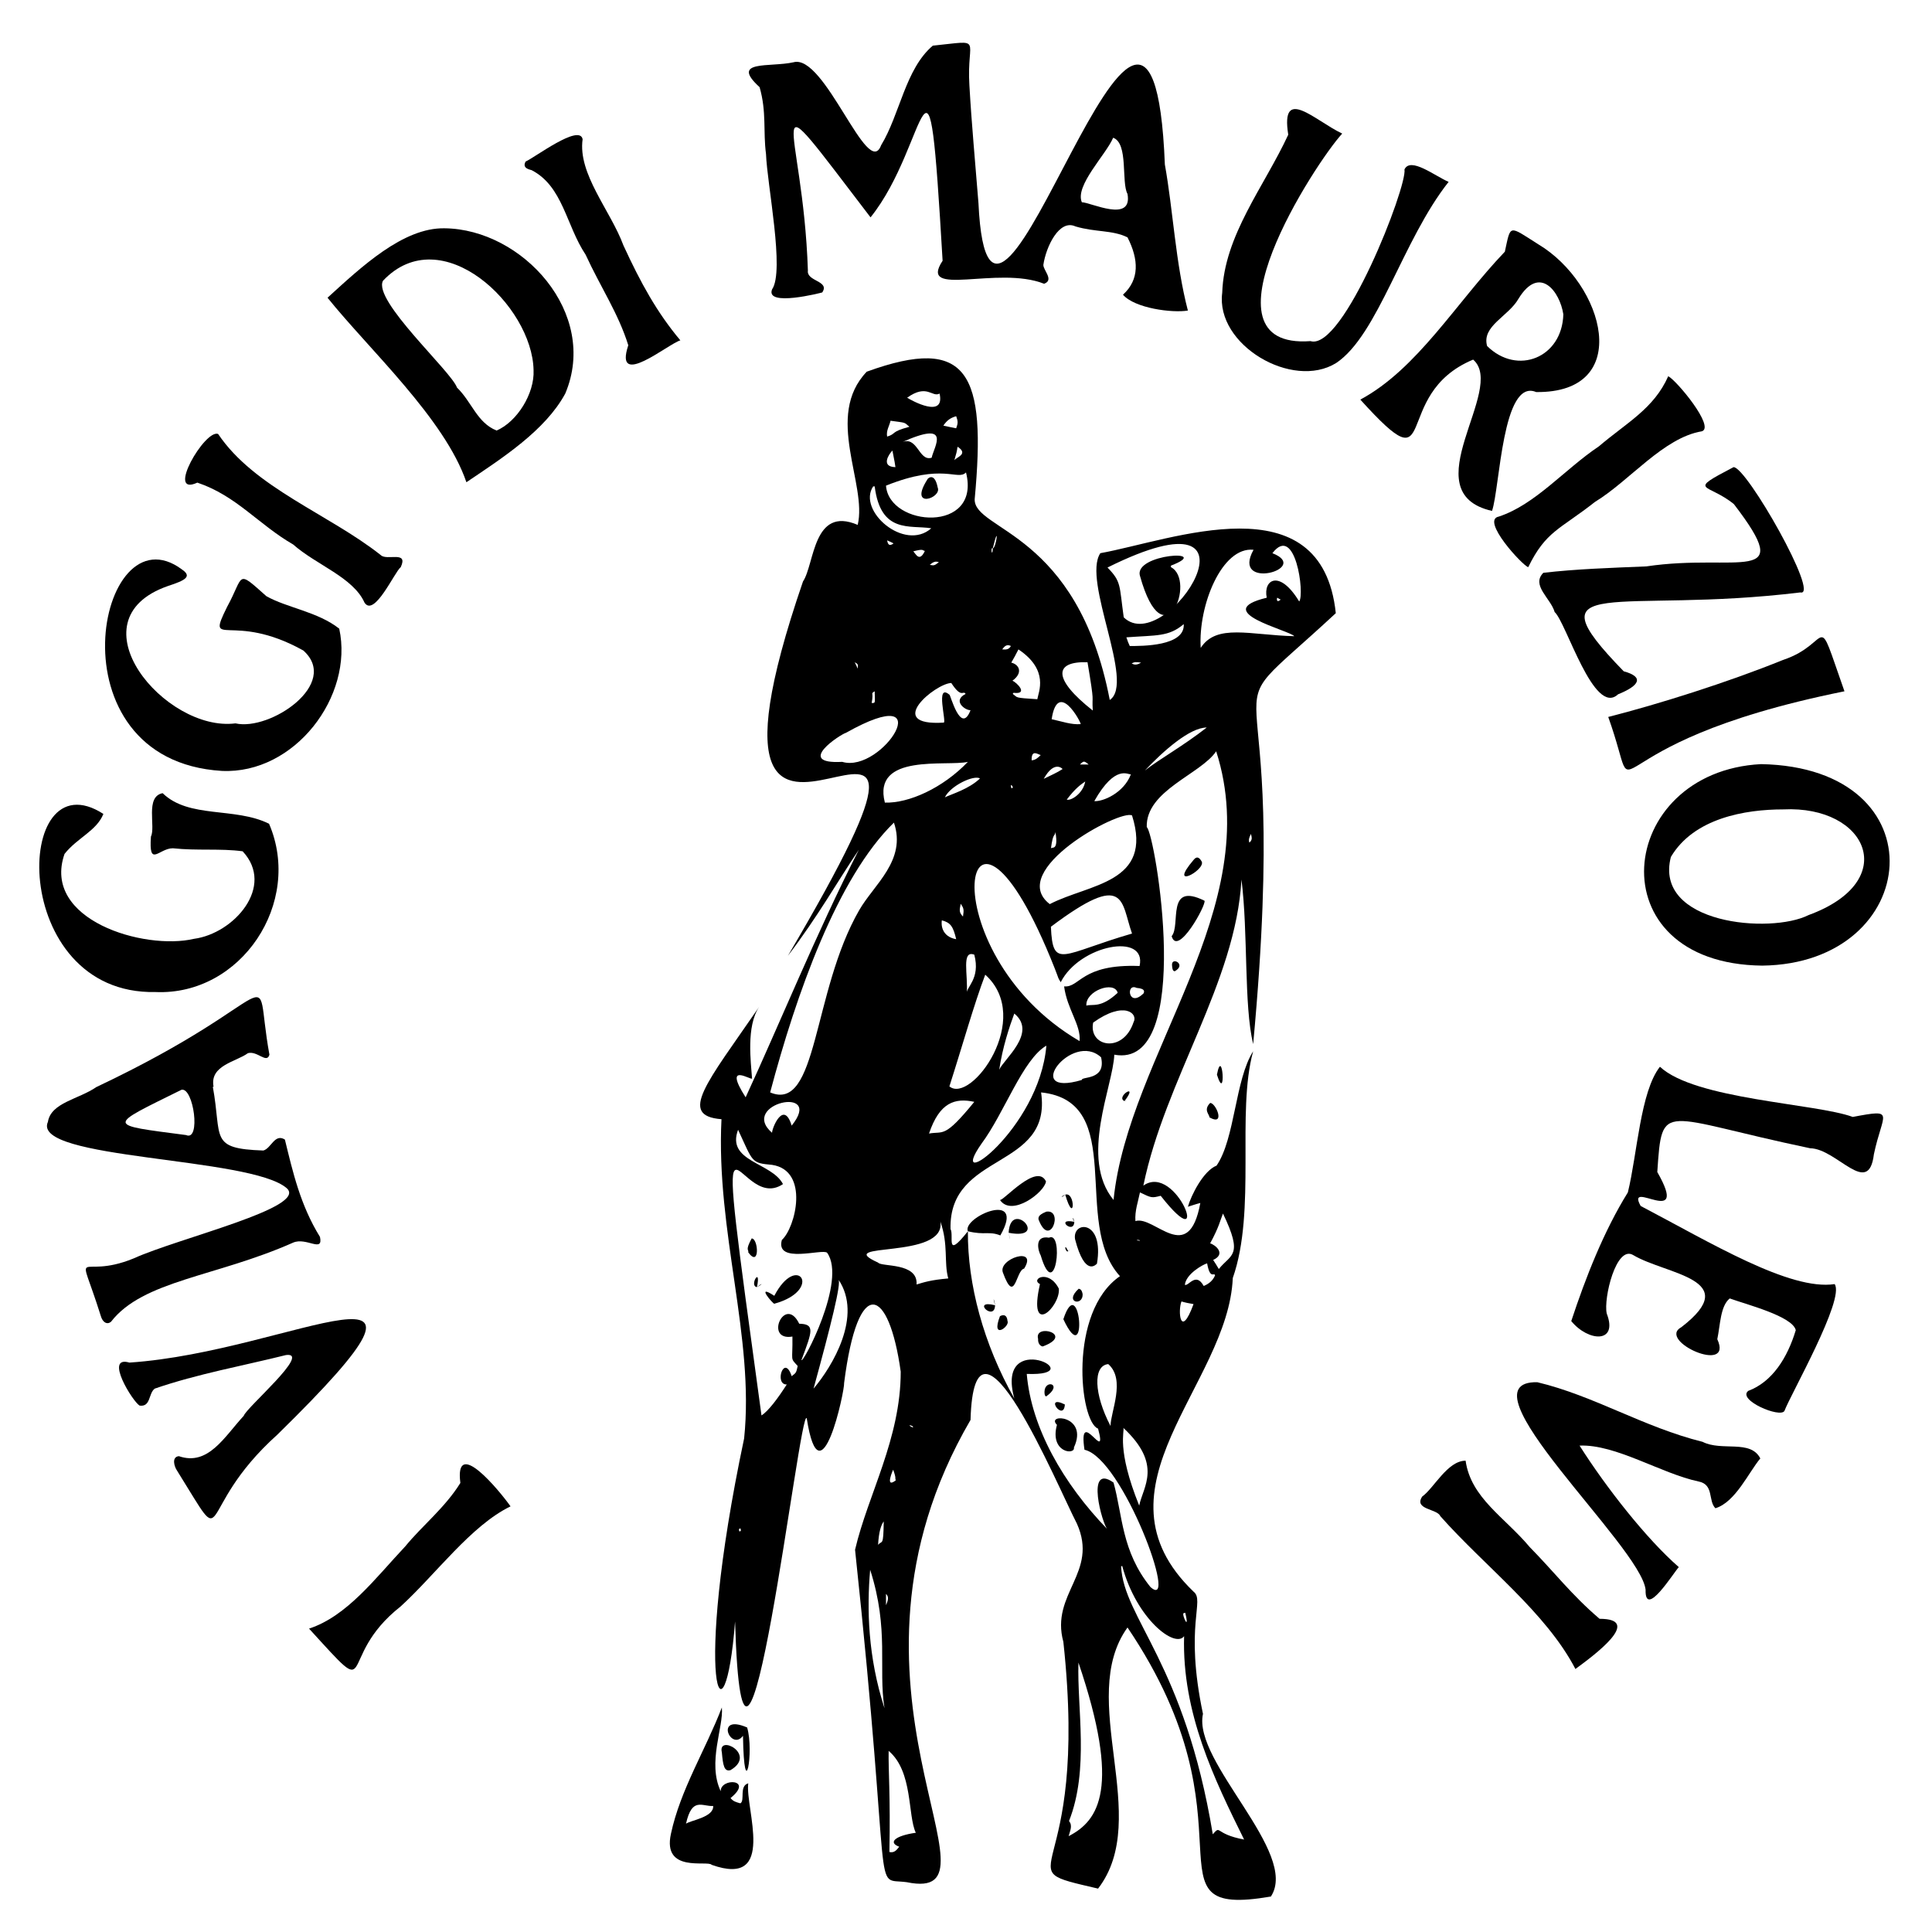
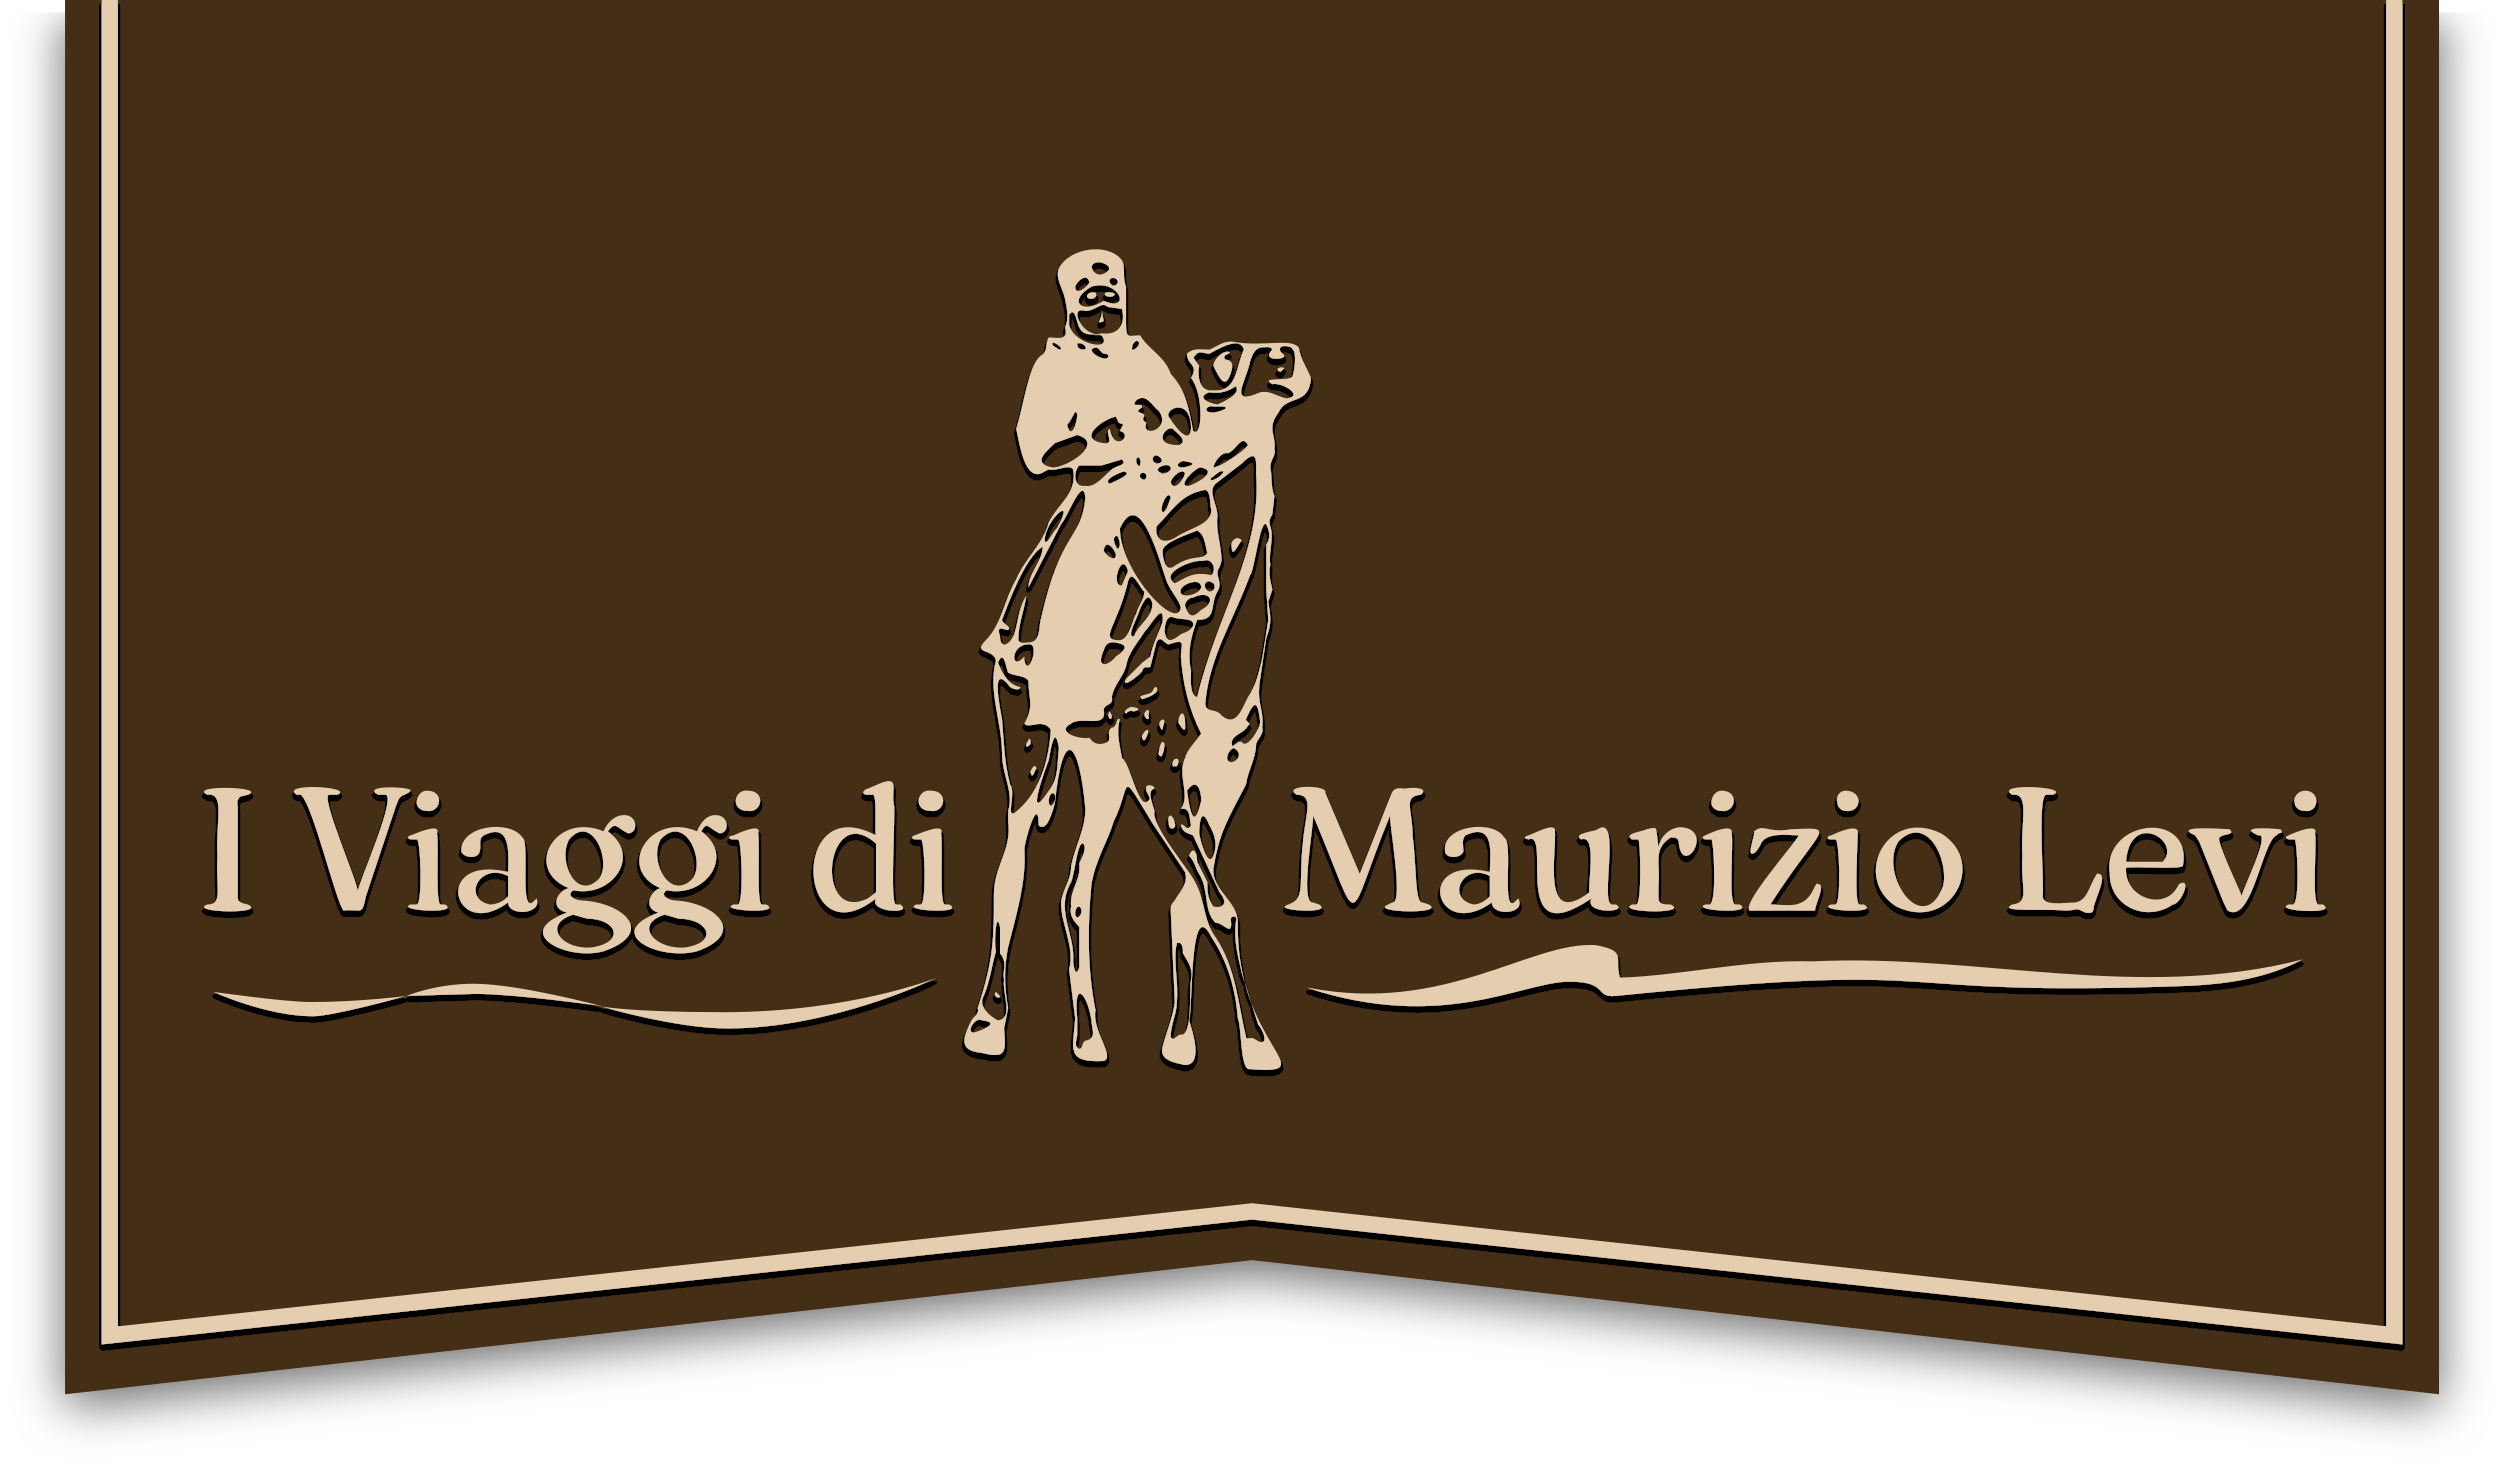
- <svg xmlns="http://www.w3.org/2000/svg" viewBox="0 0 512 512">
-   <g id="camel">
-     <path d="m314.8 319.8c.9-3.1 4.1-9.5 7.6-10.9 4.9-7.1 4.9-22.8 9.7-30.3-4.5 16.3.9 42.1-5.4 60.1-1.2 28.3-38.9 55.7-10.4 83.1 3.1 2.4-2.5 8.7 2.5 32.4-2.8 12.7 25.6 36.8 18 48.4-35.1 6-2.4-18.6-38-71.3-13.6 18.9 6.7 50.4-7.8 69.2-26.2-6.1-2.1.3-9.2-65.4-3.5-12.8 9.4-18.3 3.6-31.3-5.2-10-27.2-63.2-28.2-27.5-41.1 70.5 11.8 128.4-16.9 122.5-9.5-1.3-3.5 7.4-13.7-88.1 3.4-14.6 12.1-29.4 12.1-47.2-3.1-22.3-11.3-26.1-15 3 .2 1.9-6.3 32.4-9.9 9.4-1.8-4.4-16.8 127.7-19 53.8-2.7 35.5-11.6 17.7 2.4-48.5 2.8-26.8-7.5-54.8-6-84.6-11.6-.9-3.9-9.6 10-29.8-3.5 5.2-2.2 14.7-1.9 19 0 .7-7.9-4.7-1.7 5 8.8-19 18.7-43.4 30-65.6-5.8 8.6-10.8 17.6-18.8 28.1 62.3-105.7-34.7 13.5 4-99.2 3.1-4.6 2.6-20.1 14.5-15 2.6-10.8-8.9-28.8 2.4-40.6 27-9.8 31.7.5 28.6 33.8-.2 8.4 27.2 8.5 35.8 53.2 6.8-4.5-7.4-31.6-2.5-38.9 18.9-3.4 58.7-19.3 62.4 15.9-37.5 34.8-11.2-.4-21.9 114.2-2.5-10.4-1.3-29.4-3.1-43.6-1.5 27.2-20.2 52.9-26 81.1 8.9-6.3 18.5 20.4 4.6 2.7-2.4.6-2.4.6-5.5-.9-.5 2.5-1.4 4.9-1.2 7.6 5-1.6 14.1 12.1 17.2-4.8-1.2.3-2.3.7-3.3 1zm-51.7-174.5c.9.1 1.8-7.4 0 0-.7-.4-.1 2.8 0 0zm-6.6 181c-.1 14 4.1 29.8 12.3 44.3-5.2-19 21.2-5.8 3.3-6.5 1.2 14.2 9.6 29 21.4 41.2-1.3-1.1-6-17.8 1.6-12.4 2.4 8.6 2.1 18.2 9.8 27.7 7.7 6.8-7.4-34.2-17.5-36.4-1.8-12.1 6.3 4.4 3.6-5.6-4.9-1.8-8-30.9 5.8-40.4-12.9-14.1 2.1-46.3-20.9-48.7 3 20.6-24.5 15.6-24 36.2 1 1.8-1.5 8.3 4.6.6zm38.6-8.3c3.9-38.5 40.5-77.5 27.2-118.9-4.1 6.1-18.7 10.4-18.4 20.1 2.2 1.4 12.8 64.3-8.6 60.3-.3 8.3-9.3 27.4-.2 38.5zm-99.5-18.6c-3.2 8.5 8.9 8.6 11.9 14.4-12.9 8.7-19.4-38.7-5.7 61.3 1.8-1.1 4.4-4.6 6.7-8.2-3.4.1-.7-8.3 1.3-2.2 1.2-.9 1.2-.9 1.6-2.7-2.1-2.3-1.3-1-1.4-7.8-7.6 1.3-2-11.2 1.8-3.4 4.2.1 3.5 1.9.6 9.6.2 1.4 12.1-21 6.8-28.4-1.1-1.2-13.8 3.1-12-3.4 3.6-3.2 7.4-18.4-2.6-19.9-5.6-.5-5-.7-9-9.3zm106.4-43.4c2-9-15.9-5.6-20.9 4.3-.9-1.5-.3-.4-1.6-3.7-24.3-61.4-34.5-4.7 6.6 19.3.4-4.3-3.3-8.4-4.1-14.5 4.2.4 4.5-6 20-5.4zm-97.9 33.5c12.7 5.4 11.1-26.6 23.6-48.3 3.9-6.8 12.6-13.2 9.2-23.2-15 14.6-25.9 45.5-32.8 71.5zm114.1-117.8c4.2-6.5 13-3.4 24.8-3.1-1.3-1.6-22.6-6.5-7.3-10.2-1-4.8 3.4-7.6 8.6 1 1.5-1.9-1-20.8-7.1-12.8 10.5 4.1-11.1 10.1-5-.9-8.4-.9-14.7 14.8-14 26zm-18.2 44.4c-3.2-1.7-33.4 14.6-21.8 23.5 10.4-5.4 27.5-5.5 21.8-23.5zm-2.6 198.9c-.1 0-.2.1-.3.1.7 13.9 16.8 25.6 24.3 71 2.3-2.6.3-.1 8.3 1.4-7.8-15.8-16.5-33.5-15.9-53.9-2.4 3.3-12.6-4.5-16.4-18.6zm-36.3-156.7c-3 7.9-6 18.7-9.5 29.6 5.7 4.8 22.4-18 9.5-29.6zm17.4-12.7c.5 11.5 2.9 7.2 21.5 1.8-3-8.4-1.4-16.9-21.5-1.8zm19.3-82c11.4 11.1 41.1-35.8-4.3-13.2 3.7 3.8 3.1 4.6 4.3 13.2zm-14.6 323c8-4.1 13.9-12.7 2.6-46-.4 12.1 2.9 28.3-2.5 42 1 1.2.3 2.5-.1 4zm-27.2-361.4c-2.2 2.3-6-2.6-21.2 3.5.8 11 25.3 12.7 21.2-3.5zm-32.8 76.7c10.7 3.2 26.6-22.1 1-7.7-1.3.3-13.8 8.4-1 7.7zm19.7 138.5c2-.6 3.8-1.2 8.4-1.6-1.2-4.3.1-8.9-2.1-15.1 1.7 10.3-29.1 5.2-16.5 10.9.9 1.2 10.6-.1 10.2 5.8zm34.4-63.3c-6.3 3.7-11.1 17.8-17.2 26-9.8 14 15.3-3.6 17.2-26zm-42.8-64.4c6.3.2 15.3-3.8 22-10.8-5.6 1.3-25.4-2.4-22 10.8zm3.8 276.7c-3-1.1-1.2-2.9 4.4-3.7-2.2-4.6-.7-16.2-7.2-21.7-.1 5.2.5 12 .2 26.8 1.3.3 1.9-.5 2.6-1.4zm-16.1-150.3c.8.9-2 12.1-6.6 28.9 5-5.9 13.1-19.3 6.6-28.9zm69.6-58.9c-7.7-7.1-21.3 10.8-5.1 6-.2-1 6.5.2 5.1-6zm-41.7-88.7c.8-.1-2.3-10.6 1.5-7.4.2-.3 3 10.9 5.6 4.1-1.4.1-4.9-2.5-1.3-4.3-.7-1.1-1 1.4-3.8-2.9-4.2.1-18 11.5-2 10.5zm-19.5 224.5c-.9 10.4-.6 23.1 3.8 36.7-1.7-10.7 1.3-20.8-3.8-36.7zm71.3-17c1-5 6.3-10.8-4.2-20.6.4.9-1.9 5.5 4.2 20.6zm-12.2-128c-1.3 6.4 7.9 8.3 10.7-.1 1.3-2.3-2.5-5.8-10.7.1zm-1.5-95.5c-8.8-.3-9.4 4.3 1.4 12.8-.3-4.7.6-.9-1.4-12.8zm-19.6 8.1c-.1.1-.2.2-.2.3 1.4 1 .2 1 6.5 1.4.3-1.9 3.2-7.7-5-13.2-.6 1.2-1.2 2.3-1.9 3.5 2.1.5 3.2 2.7.3 4.8 1.1.4 4.4 3.7.3 3.2zm25.7 194.3c0-3.7 4.1-12.3-.6-16.4-4.1.4-3.8 8 .6 16.4zm-48.1-77.5c3.9-.7 4 1.4 12-8.4-5.1-1.1-9.2.1-12 8.4zm76.8 35.9c3.2-4 6.6-3.3 1.1-14.7-.7 1.7-1 3.5-3.4 7.9 1.4.4 4.3 2.8.8 4.4.5.8 1 1.5 1.5 2.4zm-91.2-207.4c-.1 0-.3 0-.4 0-4.3 6.4 8.3 17.4 15.4 11.1-5.7-.9-13.4 1.5-15-11.1zm-27.2 171.3c0-1.3 3.1-8.8 5.2-1.9 8.8-10.9-14.1-5.8-5.2 1.9zm64.2-31.6c-1.3 3.5-3.1 8.9-4 14.9 1.1-2.7 10.2-9.8 4-14.9zm30.6-97.4c3.1 0 14.7.1 14.3-5.8-4 3.4-7.2 2.9-15.2 3.5.3.9.6 1.7.9 2.3zm-9.4 41.1c2.2.2 7.8-2.1 9.7-7.1-.7.2-4.1-2.8-9.7 7.1zm-43.1-91c.6-2.9 5.6-10.2-8.1-4 4.4-2.1 4.6 5.1 8.1 4zm31.8 69.3c2.8.6 5.2 1.5 7.7 1.3 0-.7-6.1-11.9-7.7-1.3zm-38.3-85.2c1.1.7 10.1 5.7 8.6-1.1-2 1.1-3.3-2.7-8.6 1.1zm55.8 157.7c-.9-3.3-8.6-.5-8.3 3.4 1.6-.5 3.8.8 8.3-3.4zm25.8 74.9c-.2-1-1.3 1.3-2.1-3.2-1.1.3-5.6 2.8-5.9 5.7 1 .4 2.9-3.5 5 .3 1.4-.6 2.4-1.4 3-2.8zm-18.6-133.8c3.8-3 10-6.4 16.4-11.4-4.5 0-11.5 6.2-16.4 11.4zm-47.2 59.2c-.3-1.8 3.7-3.9 2-10.4-3.5-1.3-1.6 5.3-2 10.4zm-5.8-52.1c1.9-.9 6.4-2.2 9.3-5-1.6-1-7.8 1.9-9.3 5zm62.7 133.6c-1 2.5-.3 10.2 3.2.7-1.2-.2-2.2-.4-3.2-.7zm-77.1-233.4c-.3 1.4-1.2 2.6-.9 4.2 2.6-.8.7-1.2 5.9-2.6-1.5-1.3-.8-1-5-1.6zm17.4 137.4c-.8-3.4-1.5-4.4-3.8-5-.2 1.1-.1 4.3 3.8 5zm47.8 12.9c-2.9-1.4-2.2 5.5 1.9 1.4 0-.2.7-1.2-1.9-1.4zm-51.2-149c1.3.3 2.4.5 3.4.7.5-1.4.5-1.8 0-3.2-1.4.4-2.4 1-3.4 2.5zm37.6 94.3c-1.3.9-2.6 1.8-4.9 4.8 1 .4 4.3-1.5 4.9-4.8zm-11-.7c1.8-.9 3.5-1.6 5-2.6.1.1-2.1-2.6-5 2.6zm-40.1-87c-.9.9-3.2 4.3.8 4.4-.1-.8-.2-1.4-.8-4.4zm-2.3 283.8c-.7.9-1.3 2.7-1.5 6.2 1.1-1.3 1.4.6 1.5-6.2zm45.5-182.7c-.2 1.4-.6-.1-1.2 4.4.1-.7 2.1 1 1.2-4.4zm-34.6-74.5c-.8-.1-.1-.7-3.4.2.5-1 1.6 3.7 3.4-.2zm7.8-24c.4-.8 3.9-1.6.9-3.6-.3.7.2 0-.9 3.6zm-16.2 267.5c.1-.3-2.4 5.2.7 2.8-.3-.7.2-.4-.7-2.8zm39.1-189.4c-.8-.2-2.5-1.6-2.4 1.4 1-.1 1.6-.6 2.4-1.4zm-44-16.9c-1.2.8-.2 0-.8 3.1 1 0 .9.2.8-3.1zm23.4 59.7c.3-1.9.2-2.2-.6-3.4-.4 1.9-.4 2.3.6 3.4zm-20.4 182.5c.7-1.6.7-2.3 0-3zm79.3 2c-.1 0-.3.1-.4.1-.7.1 1.7 5.3.4-.1zm-48.5-255.3c1.1.1 1.8 0 2.3-.9-1-.5-1.6-.1-2.3.9zm36.8 3.5c-1.6-.2-1.6-.2-2.5.2.8.5 1.5.4 2.5-.2zm-56-25.9c1.2.2 1.2.2 2.4-.7-.9-.4-1.6 0-2.4.7zm-11.3-6.5c.1.5.3 1.9 1.7.8-.6-.3-1-.5-1.7-.8zm51.1 59.4h2.3c-1.2-1-1.3-1-2.3 0zm45.3 18.4c-.4.9-.7 1.5-.4 2.3.8-.7.7-1.3.4-2.3zm-89.6 157.3c-.4.3-.6.3 0 0 .5-.5-2.2-1 0 0zm-14.6-201.1c.1-1.2.1-1.2-.8-1.7.3.5.5 1 .8 1.7zm-31.3 228.7c.3-.3.5-.1.2-.9-.2.2-.6.1-.2.9zm143.4-247c-.4-.2-.6-.3-.9-.5-.1 0-.4 1.6.9.5zm-37.3 169.9c-.4.5-.5.6 0 0 0-.4-1.9-.1 0 0zm-33.7-120.1c.1-.2-.8-1.4-.4.1.1.1.1.2.4-.1z" />
-     <path d="m191 474.7c-.1-3.6 8.9-3.3 2.6 1.8.7.9 1.5 1.1 2.6 1.4 1.3-.7-.4-4.6 2.1-5.3-.9 6.6 7.7 27.8-9.7 21.6-1-1.3-13.1 2.3-10.8-8.2 2.5-11.7 9.1-22.1 13.5-33.5.5 5.2-3.9 14.6-.3 22.2zm-9.2 8.6c1.2-.9 7.4-1.7 7.2-4.7-2.9.2-5.6-2.5-7.2 4.7z" />
-     <path d="m196.9 460c-3.2 4.3-7.7-6 1.1-2.2 1.9 6.4-.8 21-1.1 2.2z" />
-     <path d="m191.3 464.4c-1.2-4.9 9.4.5 2.3 4.7-1.7.5-2-1.3-2.3-4.7z" />
-     <path d="m320.7 292.3c1.5-.1 4.2 6.3-.2 3.8.1-.7-1.7-1.9.2-3.8z" />
-     <path d="m322.5 284.8c1.5-7.9 2.5 7.9 0 0z" />
-     <path d="m256.5 326.3c-1.6-3.7 15.6-11.2 8.6 1.1-3-1.2-4.1 0-8.6-1.1z" />
-     <path d="m284.9 328.4c-.8-4.9 7.8-5.3 5.8 6.5-.1 0-3.1 3.9-5.8-6.5z" />
-     <path d="m265 318c.9.3 9.8-10 12.2-4.9-.4 2.9-9.1 9.5-12.2 4.9z" />
-     <path d="m280.6 341.5c.5 4.7-8.3 13.3-5-1.2-2.6-1.3 2.3-4.1 5 1.2z" />
-     <path d="m280.1 377.6c-3.1-3.1 8.5-2.6 4.5 6 .4 2.1-6.5 1.4-4.5-6z" />
-     <path d="m278 328c4-2 1.7 17.8-2.2 4.7-.6-1-1.9-5.4 2.2-4.7z" />
-     <path d="m265.8 337.3c-1.5-3.7 9.4-7.2 5.6-1.1-2.2.4-2.4 9.8-5.6 1.1z" />
-     <path d="m281.8 349.6c4.4-13.3 6.7 14.3 0 0z" />
-     <path d="m267.3 326.7c.3 1.8.6 2.7 0 0 .5-9.2 11.1 2.1 0 0z" />
-     <path d="m277.3 321.1c4.7-.7.9 10.1-2.1 2 .1-.3-.4-1 2.1-2z" />
-     <path d="m275.1 354.8c-1.1-4.2 9.8-1.2 1.3 2-.2.1-1.4-.3-1.3-2z" />
-     <path d="m263.7 345.9c-.2-1.7-.7-2.4 0 0-.1 4.5-6.5-1.6 0 0z" />
-     <path d="m282.3 316.6c-1.3.5-1.2 1 0 0 2.8-.9 2.5 8.5 0 0z" />
-     <path d="m267 350.1c.7 1.4-4.5 5.2-2-1.3.2-.1 1.8-1 2 1.3z" />
-     <path d="m282.2 372.2c0-.9 0-1.1 0 0-.3 4.8-5.7-2.8 0 0z" />
-     <path d="m286.9 342.9c.2 3.4-5.1 2.3-1-1.4.1.2.7-.1 1 1.4z" />
-     <path d="m284.7 323.8c-.2-1.2-.8-1.5 0 0-.1 3.5-5.3-1.1 0 0z" />
-     <path d="m276.8 368.8c.1-3.4 5.1-2 .4 1.3 0-.2-.4.1-.4-1.3z" />
-     <path d="m283.1 331.6c.4-.4.4-.7 0 0-.8.5-1.3-2.7 0 0z" />
-     <path d="m319.2 238.7c.6.9-7.1 15-8.7 9.4 2.5-2.9-1.6-14.5 8.7-9.4z" />
-     <path d="m318.5 228.4c.8 2.3-9.1 7.6-2.2-.5.2-.2 1.1-1.6 2.2.5z" />
-     <path d="m310.6 255.8c-.2-2.4 4-.2.7 1.6-.3-.1-.6-.1-.7-1.6z" />
-     <path d="m298 291.8c.6-.1.8-.3 0 0-2.5-1.1 4-5.2 0 0z" />
-     <path d="m205.2 343.4c6.1-11.7 13.1-1.5 0 2.1-.2.2-5.2-5.5 0-2.1z" />
-     <path d="m199.2 328.2c1.8 0 2.2 7.9-.9 3.7.2-.8-.9-.4.9-3.7z" />
-     <path d="m200.6 341.1c1.4-.7 1.8-1.4 0 0-2.2-.3 1.2-5.8 0 0z" />
-     <path d="m310.3 150.3c6.8 3.5-1.8 25.3-8.2 2.3-1.7-5.9 19.7-7.1 8.2-2.7z" />
-     <path d="m248.5 129.2c1.2 2.8-7.9 5.9-2.7-2.2-.2.1 1.8-2.3 2.7 2.2z" />
+ <svg xmlns="http://www.w3.org/2000/svg" viewBox="0 0 1230 724">
+   <filter id="a">
+     <feGaussianBlur in="SourceAlpha" stdDeviation="12" />
+     <feOffset dy="6" />
+     <feComponentTransfer>
+       <feFuncA slope=".6" type="linear" />
+     </feComponentTransfer>
+     <feMerge>
+       <feMergeNode />
+       <feMergeNode in="SourceGraphic" />
+     </feMerge>
+   </filter>
+   <filter id="b">
+     <feGaussianBlur in="SourceAlpha" stdDeviation=".6" />
+     <feOffset dy="2" />
+     <feComponentTransfer>
+       <feFuncA slope="55" type="linear" />
+     </feComponentTransfer>
+     <feMerge>
+       <feMergeNode />
+       <feMergeNode in="SourceGraphic" />
+     </feMerge>
+   </filter>
+   <g filter="url(#a)">
+     <path fill="#452f16" d="M32 0h1168v686l-584-66-584 66z" />
  </g>
-   <g id="arched">
-     <path d="m210.3 16.5c8.3-2.3 19.7 31.4 23.2 22 5-8.2 6.4-20.2 13.7-26.4 13.8-1.4 8.9-2.3 9.7 10.5.6 10.5 1.5 19.8 2.4 31.2 3.1 65.9 45.9-97.9 49.4-10.2 2.2 12.2 2.8 26 6.1 38.7-4.1.7-14.1-.6-17.2-4.2 4.4-4 4.2-9.3 1.2-15.2-4.1-2-8.4-1.3-13.8-2.9-4.3-2-7.8 5.4-8.5 10.2 0 1.5 2.9 4 .2 5-12.3-4.9-33.5 3.9-26.9-6.1-4-68-3.5-30.8-19.1-11.5-30.8-40.3-17.9-25.6-16.6 14.1-.4 2.9 5.9 2.7 3.8 5.8-.3.1-15.1 3.9-13.3-.8 3.4-4.9-1.3-27.7-1.6-35.9-.8-6 .2-11.1-1.7-17.7-8-7.3 2.8-5.2 9-6.6zm88.5 34.9c-1.7-3.1.3-13.4-3.8-14.9-1.9 4.5-10.2 12.7-8.3 17.1 2.3 0 13.5 5.6 12.1-2.2z" />
-     <path d="m455.1 354.9c4.4 9.6-16.2.4-9.5-3.2 16.6-12.8-4.1-13.9-12.8-19.1-4.5-2.7-7.9 11.5-7 15.5 3.1 8-4.9 7.5-9.4 2 3.8-11.5 8.6-23.8 15-34.1 2.5-10.2 3.3-26.7 8.5-33.3 9.3 8.7 41.3 9.7 51.1 13.3 11.6-2.2 7.9-1.1 5.6 9.9-1.4 11.6-9.8-1.5-16.9-1.6-39.6-8.3-39.2-13-40.5 6.3 8.8 15.4-8.6 1.5-4.4 9 18.5 9.7 39.5 22.5 51.4 20.7 2.8 3.9-11.7 29.3-13.3 33.6-1.1 2-12.6-2.9-9.6-5.3 6.4-2.4 10.4-8.8 12.6-16.1-.9-3.7-13.1-6.8-17.5-8.4-2.5 2-2.5 7-3.3 10.8z" />
-     <path d="m56.4 288c2.5 13.6-1.1 16.4 13.4 16.9 2.1-.6 3-4.6 5.7-2.9 2.1 8.6 4.1 17.4 9.3 25.8.9 4.3-3.6 0-7.1 1.5-20.5 9.1-39.8 10-48.3 21-1 .8-2.2.2-2.7-1.6-6.3-20.1-6.2-9.1 8.7-15.2 11.9-5.4 46.3-13.5 40.6-18.6-9.5-8.4-67.9-7.5-63.3-17.6.8-5.1 8.2-6 12.8-9.2 51.8-24.5 41.2-34.5 45.9-8.6-.7 2.5-3.2-1.1-5.7-.4-3.1 2.3-10.2 3.2-9.1 8.9-.1 0-.1 0-.2 0zm-7.1 12.8c4 1.8 2-12.7-1.2-12-19.8 9.8-20.1 9.2 1.2 12z" />
-     <path d="m117.8 60.5c20.6.2 41 22.5 32 43.8-5.3 9.8-16.7 17.1-26.2 23.5-5.7-16.8-25.8-35.2-36.8-48.9 8.9-8.1 20-18.6 31-18.4zm23.6 37.6c-.3-17.1-24.4-40.1-39.9-23.7-2.8 5.2 18.1 24 19.6 28.3 4 3.9 5.3 9.3 10.5 11.4 5.4-2.3 10.1-9.8 9.8-16z" />
-     <path d="m467 255.9c-44.4-.5-38.9-51.4-.3-53.4 47.9.9 42.8 52.9.3 53.4zm5.6-41.4c-10.1 0-23.7 2.3-29.8 12.6-4.6 17.8 26.4 20.5 36.5 15.4 24.6-9 15.6-29.1-6.7-28z" />
-     <path d="m407.1 103.9c-9-3.8-9.6 25.5-11.7 31.5-21.5-4.9 4-32.3-5-40.1-22.4 9.3-8.1 34.7-29.9 10.6 15.1-8.1 25.4-25.7 38.3-39.2 1.6-7.3.9-7 8.8-2 17.6 10.5 25.5 39.5-.5 39.2zm7.2-20.6c-.9-6-6.3-13.3-11.9-4.1-2.7 4.7-9.8 7.2-8.3 12.5 8 7.9 19.9 3.1 20.2-8.4z" />
-     <path d="m41.2 262.9c-39.1.8-37.8-62.7-13.8-47.2-1.8 4.5-6.9 6.3-10.3 10.6-6.1 17.5 21.1 25.6 34.3 22.5 10.6-1.4 21.6-13.9 12.9-23.2-5.9-.8-12-.1-18.5-.8-3.7 0-6.4 5.3-5.8-3.1 1.3-2.6-1.6-10.6 3.1-11.5 7 6.8 19.1 3.6 28.2 8.1 9 20.9-7.4 45.6-30.1 44.6z" />
-     <path d="m62.4 191.7c9.2 2.1 27.8-10.5 18-19.3-19-10.6-26 .1-20.2-11.6 4.6-8.4 2.3-10 10.4-2.8 5.5 3.1 13.6 4.1 19.3 8.6 3.9 17.9-11.8 38.6-31.1 37.7-46.1-2.8-32.9-70-10.6-53.4 2.8 1.9.9 2.9-3.7 4.4-25.8 9-.7 38.8 17.9 36.4z" />
-     <path d="m323.9 77.6c.5-15.2 11.1-28.1 17.5-41.9-2.1-13.2 7.1-3.7 14.3-.3-7.1 7.7-39.3 57.3-8.4 55 8.7 2.7 25.7-41.1 24.9-45.5 1.6-3.4 8 1.7 11.7 3.3-12.2 15.4-18.7 40.6-29.8 48-11.6 7.2-32-4.8-30.2-18.6z" />
-     <path d="m436.1 421.3c-1.2-11.5-50-55.4-28.7-55 15.1 3.6 28.1 11.9 43.8 15.8 5.1 2.6 12.7-.7 15.3 4.4-3.1 3.7-6.6 11.6-11.9 13.2-2-2-.3-6.3-4.5-7.1-9.9-2.1-21.9-9.9-31.5-9.5 7.1 11.2 17.8 24.8 26.3 32.2-1.4 1.5-9 13.8-8.8 6z" />
-     <path d="m459.4 123.8c3.4-.2 23.1 34.5 17.7 33.2-48.5 5.9-72.3-5.3-46.8 20.9 5.5 1.5 4.2 3.8-1.5 6.1-6.4 6-13.7-19-16.8-21.8-1-3.6-6.3-7.1-3-10.4 8.6-1 17.6-1.3 27.3-1.7 24.2-3.6 40 5.4 23.2-16.5-7-5.7-12.7-3.2-.1-9.8z" />
-     <path d="m47.4 385.9c7.8 2.7 12.1-5.2 17.2-10.7.6-2.1 18.1-17 11.2-16.1-11.2 2.8-23.5 5-34.8 8.9-1.7 1.3-1 4.9-4 4.5-1.8-1-9.5-13.4-2.7-11.4 43.4-2.9 93-33.6 39.2 19.1-22.7 20.4-12 32.9-26.6 9.5-.7-1-1.5-3.6.5-3.8z" />
-     <path d="m417.5 442.3c-7.8-15-23.9-27.1-35.8-40.5-.8-2-7.1-1.7-4.8-5.2 3.1-2.2 6.7-9.5 11.5-9.5 1.4 9.9 10.4 15 17 22.9 6.5 6.6 11.1 12.7 18.5 19 11.7 0-1.5 9.7-6.4 13.3z" />
-     <path d="m426.2 190c13-3.3 31.5-9.1 46.3-15.1 13.3-4.4 8.3-14.4 16.3 8.3-70.9 14.3-52.6 34.8-62.6 6.8z" />
-     <path d="m405 150.3c-1.4-.3-12.7-12.5-7.8-13.4 9.7-3.2 17.4-12.5 26.5-18.6 7.4-6.3 14.6-10 18.4-18.6 2.2 1.1 12.5 13.5 8.9 14.6-10.2 1.7-19.1 13.1-28.3 18.7-9.4 7.4-13 7.7-17.7 17.3z" />
-     <path d="m135.3 399.2c-10.5 5.1-19.8 18-29.1 26.5-17.8 14-5.5 26.5-24.3 5.9 10.1-3.3 17.6-13.4 25.5-21.8 4.5-5.5 10.5-10.2 14.6-16.8-1.6-12.5 10.4 2.1 13.3 6.2z" />
-     <path d="m154.4 36.9c-1.3 9.2 7.4 18.9 10.8 28.1 4.6 10 8.9 17.8 15.1 25.2-3.2.9-17.7 13.1-13.8 1.3-2.6-8.4-7.4-15.5-11.3-24-5.2-7.8-6-18.1-14.3-22.4-.6-.2-2.6-.5-1.6-2.3 2.2-.9 14.3-10.1 15.1-5.9z" />
-     <path d="m52.3 127.9c-8.5 3.9 2-14.2 5.5-12.9 9.6 14.3 29.3 21.2 43.1 32.1 1.6 1.6 7.4-1.3 5.3 3.2-1.6 1.2-7 13.4-9.6 9.4-3-6.7-12.8-10-18.9-15.4-9.2-5.3-15-12.9-25.4-16.4z" />
+   <path fill="transparent" stroke="#e5ceaf" stroke-width="8" d="M1178 0v657l-562-61-562 61V0" filter="url(#b)" />
+   <g fill="#e5ceaf" filter="url(#b)">
+     <path d="m118 392 4-1c10-4-30-5-20 0 9-1 4 13 5 30-1 16 3 24-5 24-10 4 30 5 20 0-6-1-5-3-5-5v-41c0-5-1-4 1-7zm84-3c1-2-25-3-16 2h3c8-2-14 46-13 48 1-3-19-48-14-48h4c9-4-29-6-20 0h2c6 5 17 52 21 57 9-1 9 3 11-7l15-45c1-2 1-4 4-5l2-1 1-1zm17 56h-2c-3 1-1-29-2-35 2-5-8-1-13 1 0 0-3 1 0 2h3c2-1 3 32 0 32h-3c-8 3 25 5 17 0zm-9-46c7 1 9-10 0-10-3 0-5 3-5 6 0 2 2 4 5 4z" />
+     <path d="m264 442-1 1c-8 9-2-29-6-31-6-9-31-6-30 7 1 3 8 4 9 0 1-3-1-6 2-8 14-7 12 10 12 18-38-9-27 35 0 15 0 7 17 6 14-2zm-23 3c-14-3-5-21 9-14v10c-2 2-5 4-9 4z" />
+     <path d="M307 401c-4 0-8 3-10 8-24-10-40 19-17 28-6 1-10 10-1 12-28 10 0 24 18 19 26-9 10-24-11-25-2 0-8-2-4-5 19 4 34-17 17-29 4-5 4-2 10 1 5 0 5-9-2-9zm-18 51c14 0 19 11 3 14-15 2-26-11-10-16l7 2zm6-20c-11 12-21-8-15-19 11-13 21 10 15 19z" />
+     <path d="M352 401c-4 0-7 3-9 8-24-10-40 19-18 28-5 1-9 10-1 12-28 10 0 24 19 19 25-9 9-24-11-25-2 0-8-2-4-5 19 4 34-17 17-29 3-5 3-2 9 1 5 0 5-9-2-9zm-18 51c14 0 20 11 4 14-15 2-27-11-11-16l7 2zm7-20c-11 12-22-8-16-19 12-13 22 10 16 19zm27-33c7 1 9-10 0-10-7-1-9 10 0 10zm99 46h-2c-3 1-1-29-2-35 2-5-8-1-13 1 0 0-3 1 0 2h3c2-1 3 32 0 32h-2c-9 3 25 5 16 0z" />
+     <path d="M377 445h-2c-3 1-1-29-2-35 2-5-8-1-12 1-1 0-4 1-1 2h3c2-1 3 32 0 32h-2c-9 3 25 5 16 0zm66 0h-2c-3 1-1-31-1-48-2-8 3-15-6-12l-7 3c-1 0-4 2-1 3h3c3-2 1 20 2 20-43-23-39 62 0 31-4 7 19 8 12 3zm-16-3c-27 13-21-49 4-27v24l-4 3zm31-43c7 1 9-10 0-10-7-1-9 10 0 10zm245 46-3-1c-4 1-3-18-5-33 0-13-5-19 4-20 4-3-2-4-8-3-6-1-6 2-7 4l-15 38-17-40c2-4-22-4-14 1 9 0 4 10 3 24-2 17 1 26-5 29l-2 1c-10 3 23 5 15 0l-3-1c-7 1 1-41 0-43 25 59 15 56 38 0-1 2 7 44 1 43l-2 1c-10 4 29 5 20 0z" />
+     <path d="m747 442-1 1c-8 9-1-29-6-31-5-9-31-6-29 7 0 3 7 4 9 0 0-3-1-6 1-8 15-7 12 10 12 18-38-9-27 35 1 15 0 7 17 6 13-2zm-22 3c-14-3-5-21 8-14v10c-2 2-5 4-8 4zm70 0h-2c-6-1 5-45-7-37-1 1-13 2-8 5 8-3 3 23 4 26-24 18-16-19-17-31-1-3-10 2-13 3 0 0-4 1 0 2 12-5-10 57 31 29-4 8 19 7 12 3zm32-38c-5 0-10 4-11 10l-1-8c0-2-1-2-5-1-1 1-12 2-7 5h3c1-1 2 32-1 32h-2c-9 4 29 5 19 0-7 0-6-1-6-9 1-12-3-18 6-24 2 0 4 0 4 3 2 17 18-7 1-8zm29 38h-2c-4 1-1-29-2-35 1-5-9-1-13 1 0 0-3 1 0 2h3c1-1 3 32-1 32h-2c-8 3 25 5 17 0zm-9-46c7 1 9-10 0-10-3 0-5 3-5 6 0 2 2 4 5 4z" />
+     <path d="M895 435c-1 0-1-1-2 1-5 12-13 9-22 9 25-39 34-38 10-37-12 2-13-3-18 1 1 1-5 15 1 10l2-3c2-7 14-5 19-5-1 3-34 40-22 37h30c0-3 5-12 2-13z" />
+     <path d="M917 445h-2c-3 1-1-29-1-35 1-5-9-1-13 1-1 0-3 1-1 2h3c2-1 3 32 0 32h-2c-9 3 25 5 16 0zm-9-46c8 1 9-10 0-10-3 0-5 3-4 6 0 2 2 4 4 4zm47 11c-27-13-44 22-22 36 27 13 45-22 22-36zm1 26c-10 26-32-6-22-22 14-14 25 9 22 22zm77-6c-1 0-1-1-2 1-3 5-4 12-10 13-5 0-16 2-16-3 1-4-3-51 2-50h3c10-4-30-6-20 0 9-1 4 13 5 30-1 16 4 23-5 24-8 4 16 2 26 3 7 0 4-2 10 1 1 0 4 1 4-2s7-16 3-17zm41-4c5-28-40-23-36 4 0 16 18 24 31 15 4 0 10-14 3-10-6 14-27 7-26-8 3-1 27 1 28-1zm-10-2h-18c2-26 28-10 18 0zm58-16s-20-2-13 2l2 1c7-2-9 29-8 30-1-3-13-28-11-29 2-2 8-1 5-4-1 0-26-2-19 2l2 1 2 3 12 30 2 4c12 7 17-34 24-37l1-1s3 0 1-2zm12-9c7 1 8-10 0-10-3 0-6 3-5 6 0 2 2 4 5 4zm10 47-1-1h-2c-4 1-1-29-2-35 2-5-9-1-13 1 0 0-3 1 0 2h3c1-1 3 32-1 32h-2c-8 3 21 5 18 1zM105 488s35 5 48 5c24 0 47-3 47-3s-36 10-46 10c-23 0-49-12-49-12zm95 2s14-6 33-6c22 0 63 11 63 11s-42-6-62-6l-34 1z" />
+     <path d="M295 495s37 11 63 11c52 0 103-25 103-25s-42 17-105 17c-48 0-61-3-61-3zm349-9c67 13 109-23 141-21 16 3 9 6 12 16 31-1 62-9 95-8 81-4 160 20 241-1-17 9-36 12-55 13-163 6-105-13-283 5-11 1-3-7-23-7-23 0-62 25-129 3h1zM490 325c-1-6-12-3-5-10 8-8 9-20 15-30 4-10 13-17 16-28 5-10 14-14 12-26-2-3-8 1-12 0-3 1-4 3-7 2-6-2-8-18-9-22 4-13 6-31 12-36 4-2 2-6 4-9 4 0 10 2 8-5 2-4 1-9 0-14s-5-10-3-15c5-10 24-13 31-4 2 4 0 8 2 13v18c0 8 1 6 7 6 4 7 12 10 15 19 7 7 9 17 11 28 5 4 5-19-1-26 4-7-2-6-2-12 3-3 7-2 11-2 3-1 6-4 11-4 15 3 29-2 33 3 1 6 4 10 6 15-1 14-12 8-16 17-6 8-1 11-2 18 1 3-2 5-2 9 1 4 0 9 2 14l-1 9c-1 2-2 3-1 6 2 6-1 12 0 19-1 4 0 8 1 12l-2 6c1 7 2 10-1 18l-3 20c-2 13 2 14 1 24 1 3-2 5-3 8 0 7-4 13-5 20-10 19-13 24-16 41-1 11 12 16 12 27-1 61 44 75 6 72-5 1-4-21-6-25-1-14-5-28-13-40-11-22-9 37-11 41 2 6 7 22-2 22-4-1-13-2-11-9 2-8 5-14 6-22l-2-45c0-2 0-3 2-5 2-4 7-8 5-14l-16-24c-17-28-10-19-19-1-3 10-9 19-11 31-2 21-2 42 2 62-2 10 10 23 4 25-19 1-15-6-14-21l-3-24c3-11-4-22-4-33 1-7 5-11 5-18 2-10 7-18 7-28-3-34-11-42-15-3-1 4-4 15-8 11 0-16-7 8-7 12 1 16-4 32-8 48-2 10-2 19 0 30l-2 10c1 12 1 15-11 12-12-1-9-8-5-16 1-2 4-3 3-6 8-24 8-35 8-56 0-14 9-22 7-36v-5c3-9-3-18-3-28 0-16-7-31-3-46zm91 73c5-7-2-16 2-25 1-4 5-8 8-12-6-12-9-24-10-38 0-6 3-9-6-6-2 0-4-5-6-1l-3 12c-1 1-3-1-4 2 0 1-11 10-8 4l8-8 4-3c1-6 4-11 6-17 1-11-6 2-9 5-3 5-8 10-9 17-2 6-6 9-7 15 1 4-3 3-4 6 2 10-11 3-16 7-8 4 4 8 9 7 2 3 5 4 9 2 2-2-1-5 2-7 3 0 2-6 4-4-2 6 0 13 1 19 4 2 8 26 13 21 2-2-2-4-1-7 0-1 4-1 4 1-4 1-1 7 0 11-2 7 18 30 20 35 5 9 4 19 10 27 10 15 11 32 15 49 0 2 2 0 4 1 7 5 6-2 2-7l-8-25c-2-9-4-16-3-25 0-1 1-3-1-3-3 0 0 4-2 6-2 0-4-3-7-3-6-6-3-16-8-24-2-3-2-6-5-9 2-5 4-2 4 3l5 10c0 4 0 8 3 12 4 1 8-1 3-7l-13-28c-2-1-5-1-6-5 1-2 3 4 5 0-1-3 0-9-5-8zm12-52c0 5 5 2 8 6 7 6 10-3 13-9 4-6 5-11 7-19l3-19-1-15v-22c2-3 2-6 0-10-3-3-6 24-8 25-8 22-20 40-22 63zm25-113c0-6 1-13-7-5l-13 10c-4 4 1 10 1 16-1 7 2 14 2 22l-1 3c-3 4 2 7-1 12-4 7 0 14-10 14-3 8-5 16-3 25 0 3-1 12 3 13 10-42 32-72 29-110zm-127 93c2 5 5 11 11 12 0 2-4 1-5 0-10-13-5 10-4 16 1 11 1 21 4 32 3 4-2 16 2 14 12-9 17-25 18-41-4-6-11 0-13-3 5-9 2-12 2-21-2-3-6-2-10-4-1-2-2-12-5-5zm14-33c-1 7-4 14-4 22 1 2 4 1 6 1 5-1 4-7 5-11 10-45 20-39 22-60-1-12-9 10-12 13l-16 31c0-7 7-13 7-20-9 5-18 31-20 36 0 2 5 3 3 5-2 0-6-3-4 3 0 7 5 4 7-1 2-6 2-13 6-19zm46-33c0 21 28 51 30 39-1-4-5-8-7-13-3-8-13-48-23-26zm82-64c9-1-2-8-7-7-7-4 9-1 10-4s2-12 0-13c0-2-8-3-6 1 1 1 3 2 1 3s-10 1-5-4c-1-2-4-1-6-1-3 1-4 4-5 7-2 10-11 22 5 15 5-1 8 2 13 3zm-37 55c-1-3 0-9-3-10-12 2-16 10-24 18-1 7 4 9 10 5s17-6 17-13zm1-59c12 1 11-12 15-20-2-7-13 0-17 2-3 0-5-2-7 1-2 1 1 3 2 5-1 5 0 13 7 12zM492 456c-2-9-3 8-2 12-2 7-3 15-6 22-3 5 3 10 7 12 8-1 2-13 3-20-1-5 2-8-2-13v-13zm94 26c1-5-1-8-4-13 0-2 0-6-3-5-2 9 1 19 0 29 0 6-3 11-3 17 1 3 3-1 5-1 6 1 4-24 5-27zm-35-167c5-1 6-10 8-13 1-4 4-7 4-11-2-1-6-12-8-5-5 22-15 29-4 29zm38-54c-5 2-17 6-17 10 0 3 1 10 5 8 10-7 15-3 17-7-1-3-1-9-5-11zm-47-97c8 1 12-4 10-12l-7-1c-3-3-6 2-11 2-9-3-1 14 8 11zm-24 66c7 0 26-12 12-16l-11 4c-4 4-12 10-1 12zm10 243c0 1 1 9 3 3v-20c-3-3-5-6-4-10-1-8 5-13 4-21 1-3 4-7 2-10-3-1-4 14-6 19-8 14 2 25 1 39zm6-234c5 1 9-5 13-8 2-2 8-2 5-5l-10 3h-11c-3 3-3 11 3 10zm3 263c-2-13-9-21-7-1v8c0 2-2 6 1 7 2 0 1-3 3-4 6-1 3-6 3-10zm-16-134c-2-12-4 0-5 6-2 5-12 33 0 15 5-6 4-13 5-21zm22-150c6 1 0-6 3-7 2 12 12 3 5 1l1-2c2-2-2-1-2-3l-1-2c-6 1-20 11-6 13zm49 58c-5-1-22 6-14 11 6-3 9-6 18-4 3-3 0-9-4-7zm28 79c-1-8-2-13-7-1 0 1 3 2 1 3-2 4-7 4-8 8 0 5 2-1 5 0 2 4 9-6 9-10zm-77-207c14 6 8-11-6-7-12 7-5 14 6 7zm21 60c-3 8 13 3 6-6-3-2-6-9-11-5-3 4 3 1 3 3 0 1-4 2-1 3l2 1c0 2-2 2 1 4zm26 202c0 1 4 18 7 11 2-5 1-10-2-15-4-10-5-1-5 4zm-17-99c1 5 3 5 8 1 2-1 4-1 6-4 1-4-5-3-9-4-4-2-5 3-5 7zm13-100c0-16-13-10-11-6 2 3 10 15 11 6zm-60-51c3 10 22 13 16 5-3-1-9 1-11-4-1-1-2-11-5-6v5zm57 138c2 6 4 6 8 2 8-4 4-10-4-6-2 0-4 2-4 4zm-35 18c-3 0-4 1-5 4-4 9 2 8 6 3 6-4 6-6-1-7zm43 78c0-5-2-12-7-5 1 7 3 22 7 5zm23-175c-3-6-6 3-10 4-3-1-7 5-7 7 3 0 15-8 17-11zm-47 78c-2-8-6 2-7 5s-6 12-2 11c2-6 9-9 9-16zm-63 28c2 9 8-9 2-8-9 0-9 14-2 6v2zm95-126c2-1 12-5 9-9-3 2-7 4-13 3-6 2-2 5 4 6zm-8 31c-2-1-13 10-6 9 3-1 15-7 6-9zm-11-11c5-2-1-6-3-8-3-2-11 8 3 8zm11 70c0-5-9-2-10 1-2 5 9 3 10-1zm-77-23c1 3 4-5 6-6 10-18-6-4-6 6zm41 15c-3-11-9 8-3 7l3-7zm-72 221c-3-2-8 6-4 6 4-1 14-5 4-6zm58-373c-7 0-3 7 1 6 6-2 4-5-1-6zm42 104c-1-3-6 1-7 4 1 5 6 0 7-4zm24 135c-3 1-5 7-1 7 4-1 5-5 1-7zm-58-95c0-2-5-9-6-2 1 2 6 6 6 2zm-20-132c0 5 6 0 7-2-1-5-6-1-7 2zm1 63c-1-4-2 2-5 5 2 8 5-1 5-5zm16 34c2-1 12-5 7-6-1 0-11 4-7 6zm51-38c-3-1-6 3 0 3 1 0 9-2 5-3h-5zm-58-29c-6 1 4 7 6 5 1-1 0-2-2-2-2-1-2-3-4-3zm33 62c2 0 6-2 3-4-2-1-9 2-3 4zm23 53c-3 0-3 4 0 5 3 0 4-4 0-5zm-19-41c-1-5-6 5-4 7 2 0 3-5 4-7zm7-18c-1-1-6 2-2 3 3 0 10-2 2-3zm-67 167c0 5 4 1 3-3-1-2-3 0-3 3zm35-126c0-1-1-7-3-3 0 2 2 8 3 3zm18-44c-2 0-3 3 0 4 4 0 3-3 0-4zm33 8c-2-1-4 2-6 3-2 3 5 0 6-3zm-52-93c0-3-5-3-4 0 1 2 3 2 4 0zm-21 311c1 4 5-2 2-4-1 0-2 1-2 4zm-8-278c4 0-5-6-3-2l3 2zm36-1c-1 3 5-1 3-3-1-1-3 1-3 3zm-24 1c3 0 0-4-3-3 0 2 1 3 3 3zm28 56c1-2-2-5-2-1 0 1 2 4 2 1zm3 6c0-2-4-2-3 1 1 1 3 2 3-1zm16 122c4 6 3 2 3-2-1-7-4 0-3 2zm-11-18c-2 0-1 2-3 3s-7 1-4 3c3-1 9-3 7-6zm9 67c-1-5-4-5-3 0 0 4 4 3 3 0zm-8-34c2 4 3-4 3-5-2-4-3 5-3 5zm-16-20c2-2 3-1 4-1 4-1 1-2 0-2-2-1-6 2-4 3zm11 9c0-3-4 2-3 3 1 4 3-3 3-3zm7-6c-3 1-1 5 0 5 0-2 2-5 0-5zm7 23c3-5-3-5-2 0h2zm-14-25c1-4-1-3-2-1 0 3 3 4 2 1zm-19-2c-2 2 1 6 1 2l-1-2zm60-81c0 7 4-3 5-3-2-3-6 0-5 3zm-96 109c-1-3-3 1-3 2 1 4 2-1 3-2zm-5-12c-1 3 3 0 2-1 0-4-2 1-2 1zm127-185c-3-1-5 1-2 2l2-2zm-35-1c3 6 6 13 9 2 1-4-1-5-3-5-3-3 5-3 1-4-3 0-7 4-7 7zM490 488c-2 2 2 4 2 2l-2-2zm53-330-1-6c1 5-4 8 1 6zm-4-14c-4-1-6 3-2 3 2 0 3-2 2-3zm7 2c3 0 3-2 1-2-5-1-4 2-1 2z" />
  </g>
</svg>
